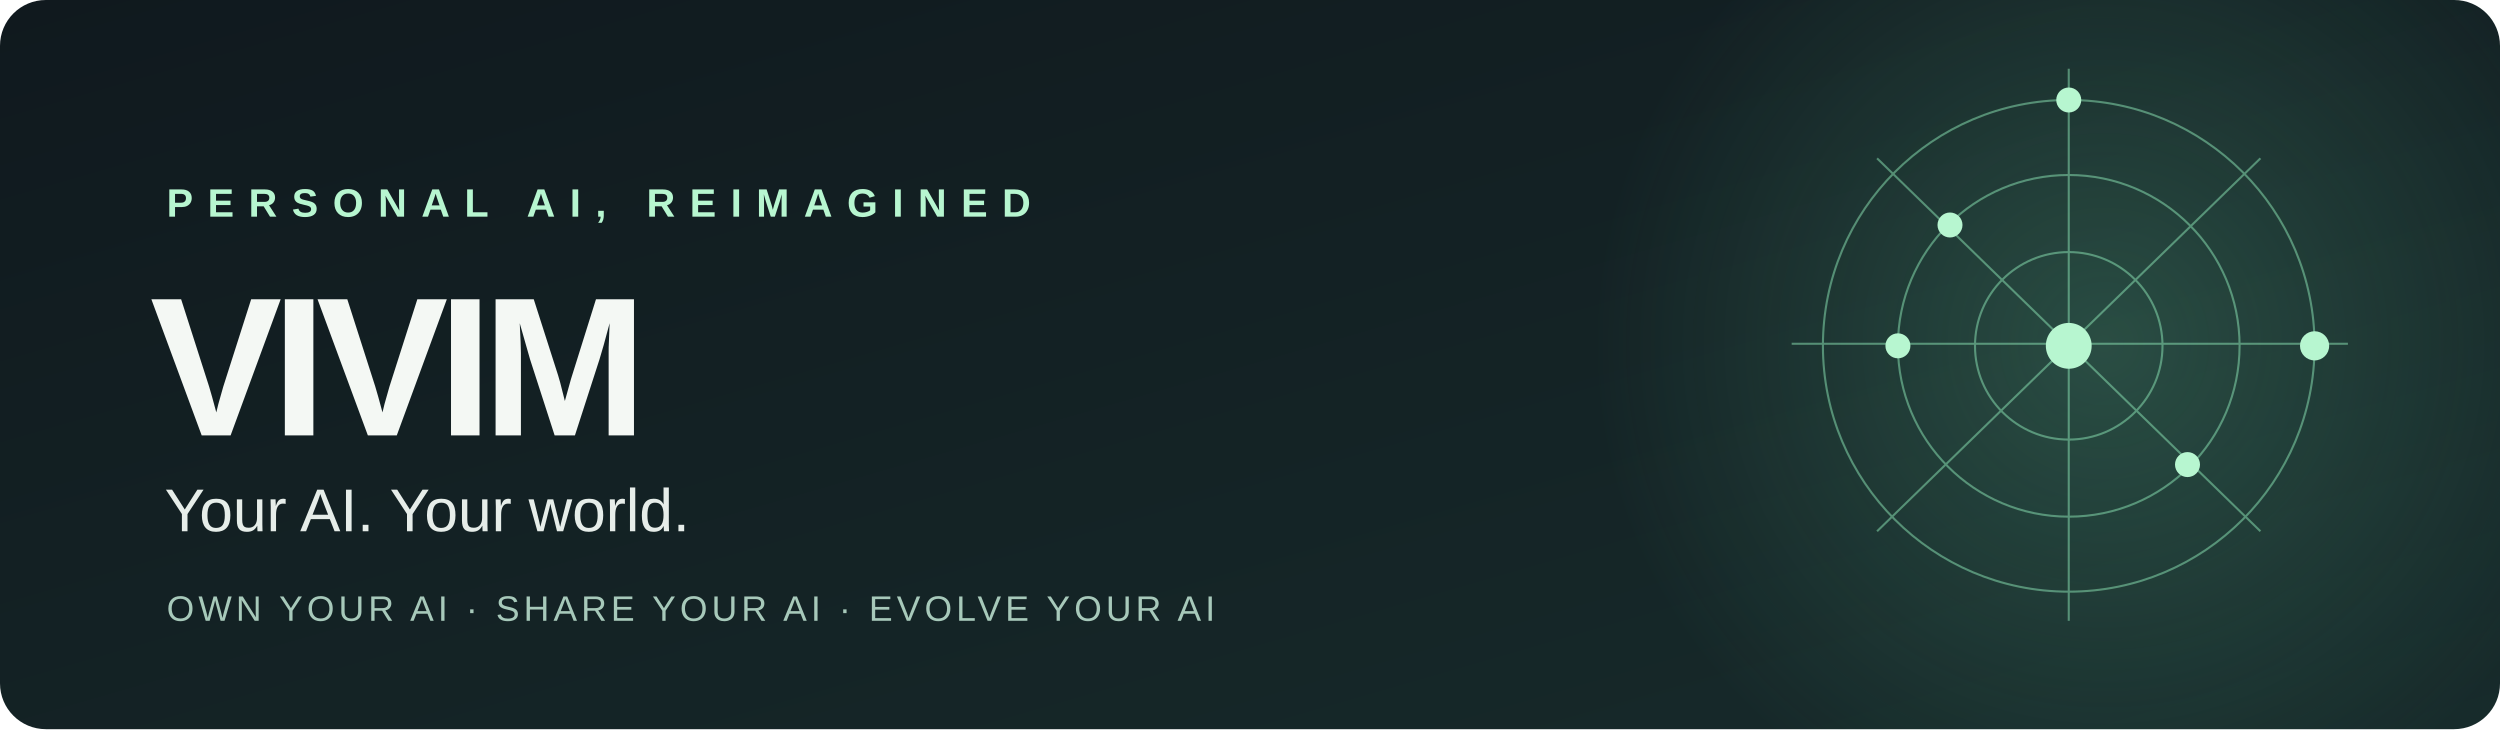
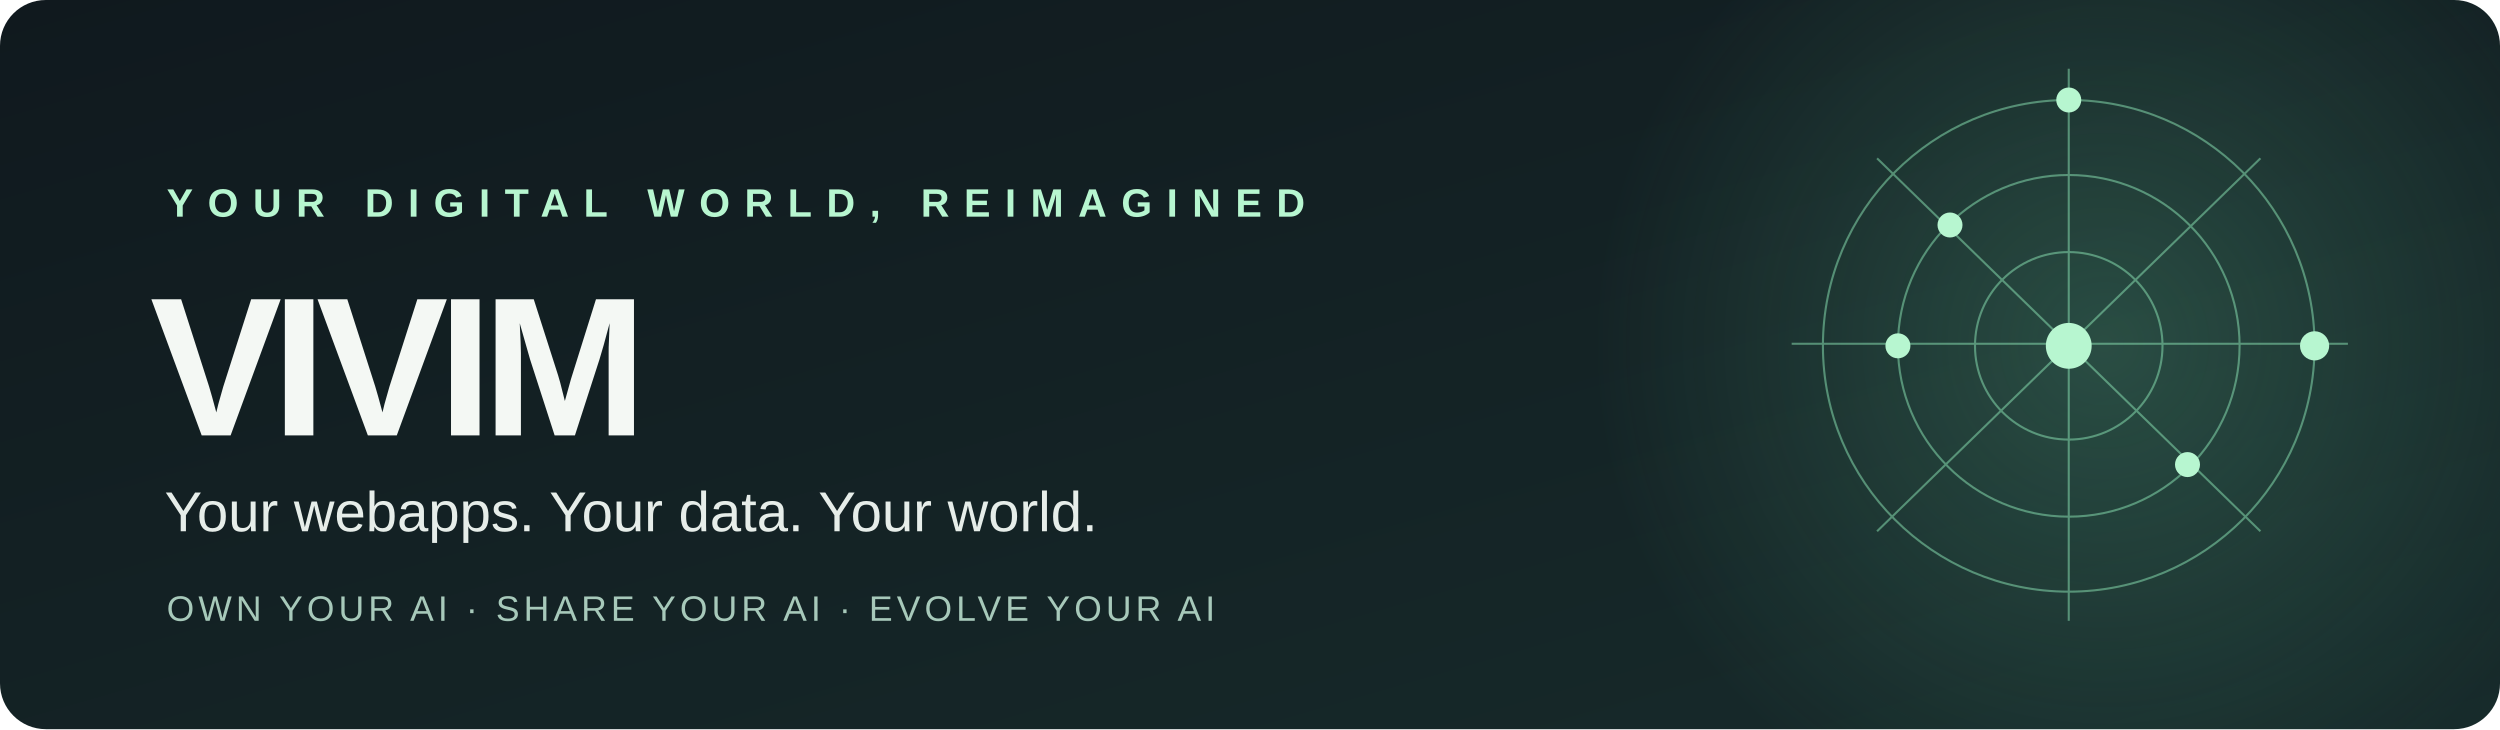
<svg xmlns="http://www.w3.org/2000/svg" width="1200" height="350" viewBox="0 0 1200 350" role="img" aria-labelledby="title desc">
  <defs>
    <linearGradient id="bg" x2="1" y2="1">
      <stop stop-color="#10191e" />
      <stop offset="1" stop-color="#172b2b" />
    </linearGradient>
    <radialGradient id="glow">
      <stop stop-color="#78e6b0" stop-opacity=".21" />
      <stop offset="1" stop-color="#78e6b0" stop-opacity="0" />
    </radialGradient>
  </defs>
  <rect width="1200" height="350" rx="22" fill="url(#bg)" />
  <circle cx="1010" cy="165" r="245" fill="url(#glow)" />
  <g fill="none" stroke="#8de8b7" opacity=".5">
    <circle cx="993" cy="166" r="118" />
    <circle cx="993" cy="166" r="82" />
    <circle cx="993" cy="166" r="45" />
    <path d="M860 165h267M993 33v265M901 76l184 179M901 255l184-179" />
  </g>
  <g fill="#b7f6d0">
    <circle cx="993" cy="48" r="6" />
    <circle cx="1111" cy="166" r="7" />
    <circle cx="911" cy="166" r="6" />
    <circle cx="993" cy="166" r="11" />
    <circle cx="936" cy="108" r="6" />
    <circle cx="1050" cy="223" r="6" />
  </g>
  <g font-family="Arial,Helvetica,sans-serif">
-     <text x="80" y="104" fill="#b7f6d0" font-size="19" font-weight="700" letter-spacing="7">PERSONAL AI, REIMAGINED</text>
+     <text x="80" y="104" fill="#b7f6d0" font-size="19" font-weight="700" letter-spacing="7">YOUR DIGITAL WORLD, REIMAGINED</text>
    <text x="72" y="209" fill="#f4f8f4" font-size="95" font-weight="800" letter-spacing="-5">VIVIM</text>
-     <text x="79" y="255" fill="#e6ede9" font-size="29">Your AI. Your world.</text>
+     <text x="79" y="255" fill="#e6ede9" font-size="27">Your webapps. Your data. Your world.</text>
    <text x="80" y="298" fill="#a7c9ba" font-size="17" letter-spacing="2">OWN YOUR AI  ·  SHARE YOUR AI  ·  EVOLVE YOUR AI</text>
  </g>
</svg>
